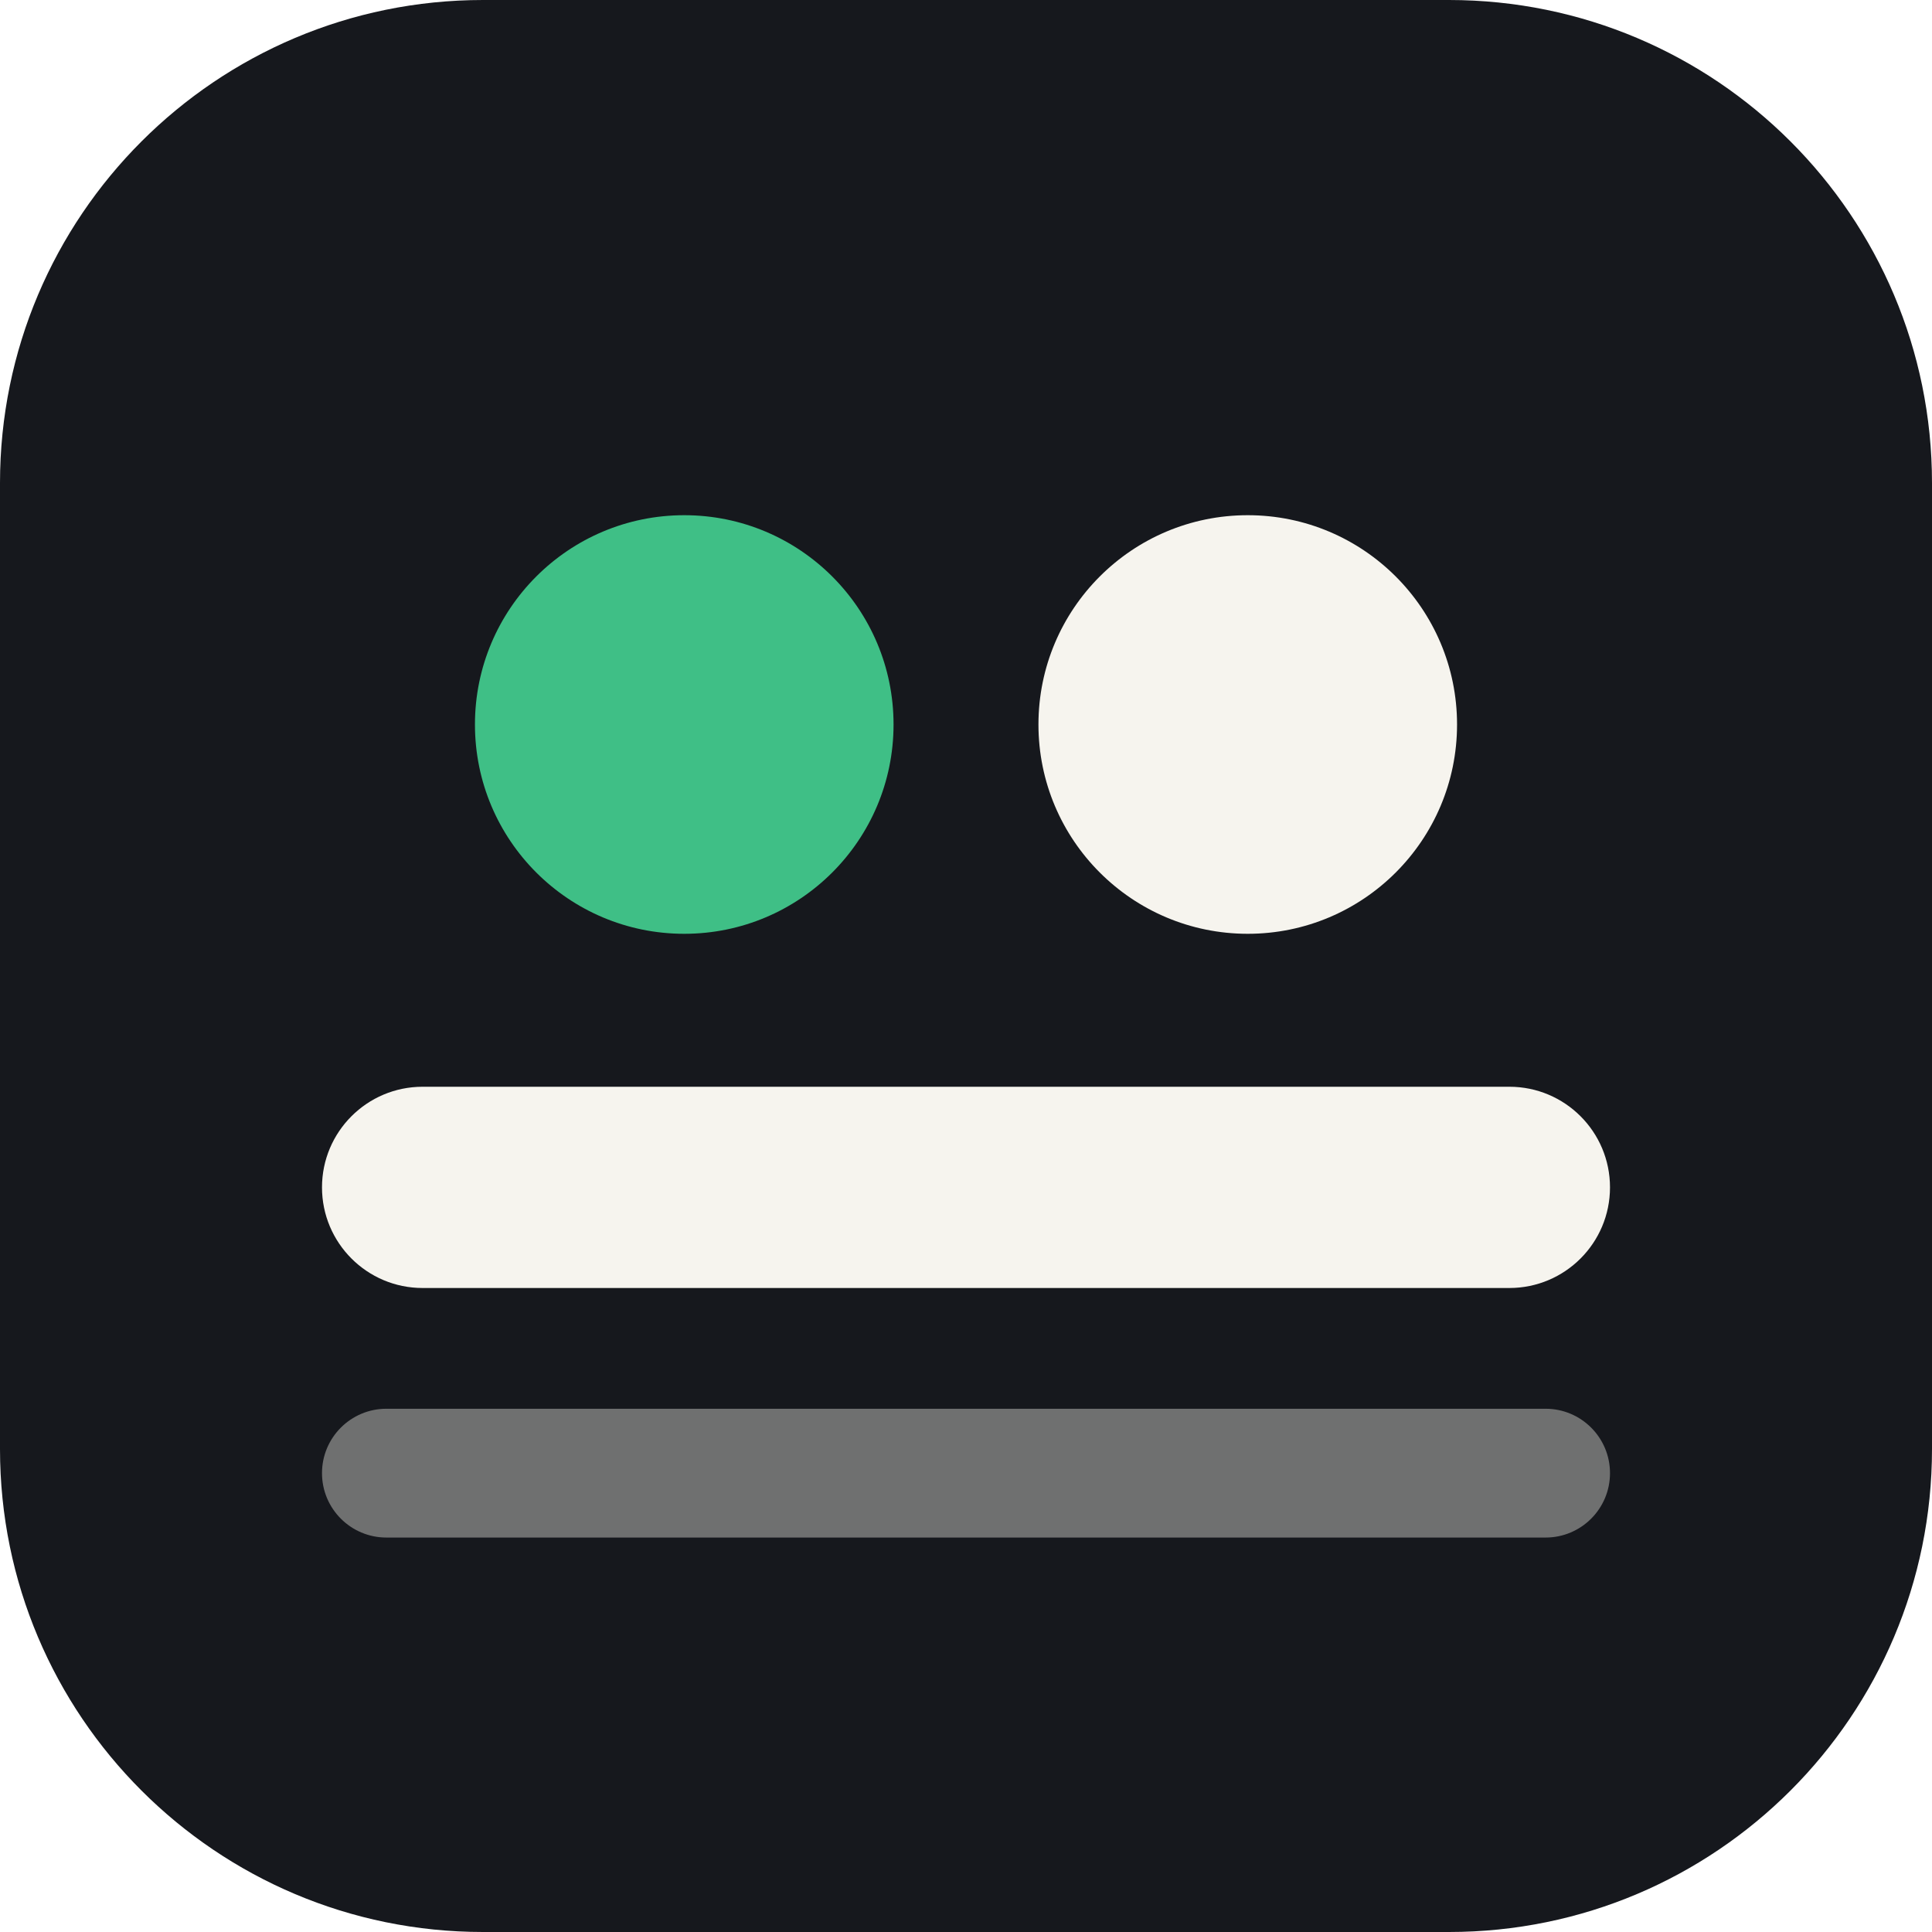
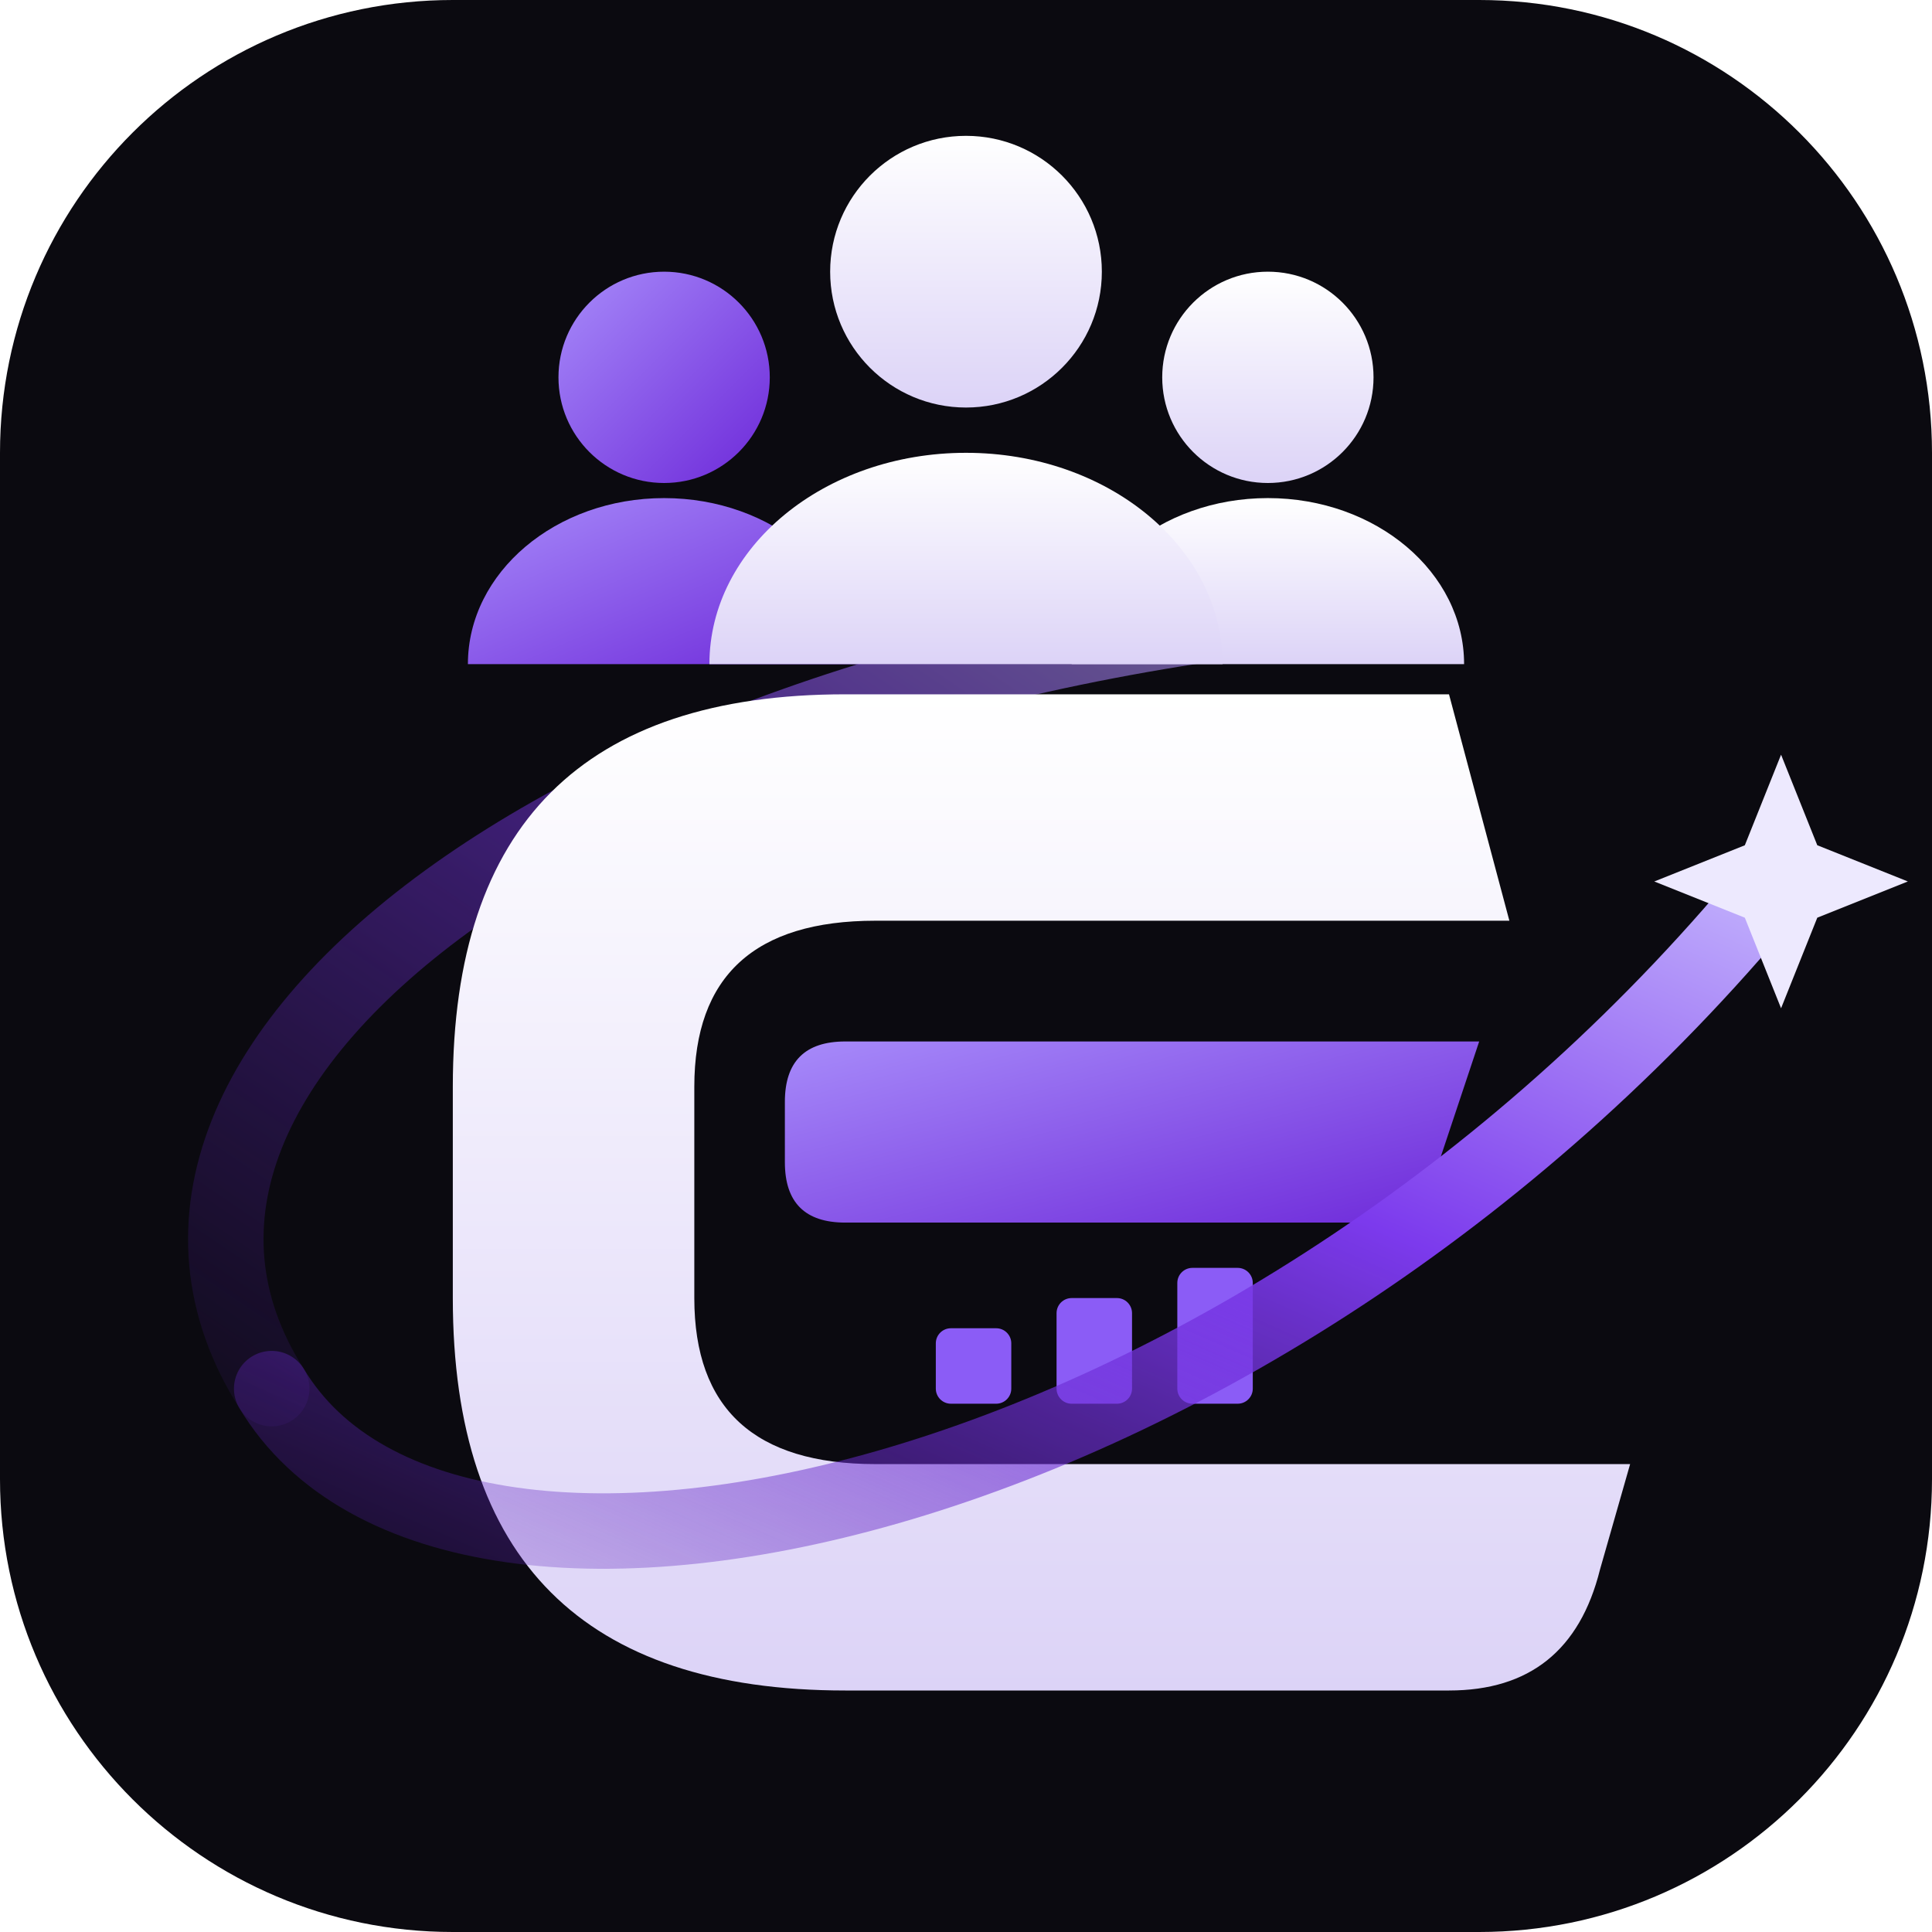
- <svg xmlns="http://www.w3.org/2000/svg" viewBox="0 0 24 24">
-   <rect width="24" height="24" rx="6" fill="#16181d" />
-   <rect x="4" y="13.5" width="16" height="2.5" rx="1.25" fill="#f6f4ee" />
-   <circle cx="8.5" cy="9" r="2.6" fill="#3fbf86" />
-   <circle cx="15.5" cy="9" r="2.6" fill="#f6f4ee" />
-   <rect x="4" y="17.5" width="16" height="1.6" rx="0.8" fill="#f6f4ee" opacity=".4" />
+ <svg xmlns="http://www.w3.org/2000/svg" viewBox="0 0 128 128">
+   <defs>
+     <linearGradient id="w" x1="0" y1="0" x2="0" y2="1">
+       <stop offset="0" stop-color="#fff" />
+       <stop offset="1" stop-color="#DCD3F7" />
+     </linearGradient>
+     <linearGradient id="p" x1="0" y1="0" x2="1" y2="1">
+       <stop offset="0" stop-color="#A78BFA" />
+       <stop offset="1" stop-color="#6D28D9" />
+     </linearGradient>
+     <linearGradient id="o" x1="0" y1="1" x2="1" y2="0">
+       <stop offset="0" stop-color="#5B21B6" stop-opacity=".2" />
+       <stop offset=".6" stop-color="#7C3AED" />
+       <stop offset="1" stop-color="#C4B5FD" />
+     </linearGradient>
+   </defs>
+   <rect width="128" height="128" rx="30" fill="#0B0A10" />
+   <path d="M18 92 C 4 70, 40 44, 92 40" fill="none" stroke="url(#o)" stroke-width="5" stroke-linecap="round" opacity=".55" />
+   <circle cx="44" cy="25" r="7" fill="url(#p)" />
+   <path d="M31 44 a13 11 0 0 1 26 0 z" fill="url(#p)" />
+   <circle cx="84" cy="25" r="7" fill="url(#w)" />
+   <path d="M71 44 a13 11 0 0 1 26 0 z" fill="url(#w)" />
+   <circle cx="64" cy="18" r="9" fill="url(#w)" />
+   <path d="M47 44 a17 14 0 0 1 34 0 z" fill="url(#w)" />
+   <path d="M96 46 H56 Q30 46 30 72 V86 Q30 112 56 112 H96 Q104 112 106 104 L108 97 H58 Q46 97 46 86 V72 Q46 61 58 61 H100 Z" fill="url(#w)" />
+   <path d="M56 69 H98 L94 81 H56 Q52 81 52 77 V73 Q52 69 56 69 Z" fill="url(#p)" />
+   <rect x="62" y="88" width="5" height="5" rx="1" fill="#8B5CF6" />
+   <rect x="70" y="86" width="5" height="7" rx="1" fill="#8B5CF6" />
+   <rect x="78" y="84" width="5" height="9" rx="1" fill="#8B5CF6" />
+   <path d="M18 92 C 30 112, 84 100, 118 58" fill="none" stroke="url(#o)" stroke-width="5" stroke-linecap="round" />
+   <path d="M118 50 l2.4 6 6 2.4 -6 2.4 -2.4 6 -2.4 -6 -6 -2.4 6 -2.4z" fill="#EDE9FE" />
</svg>
